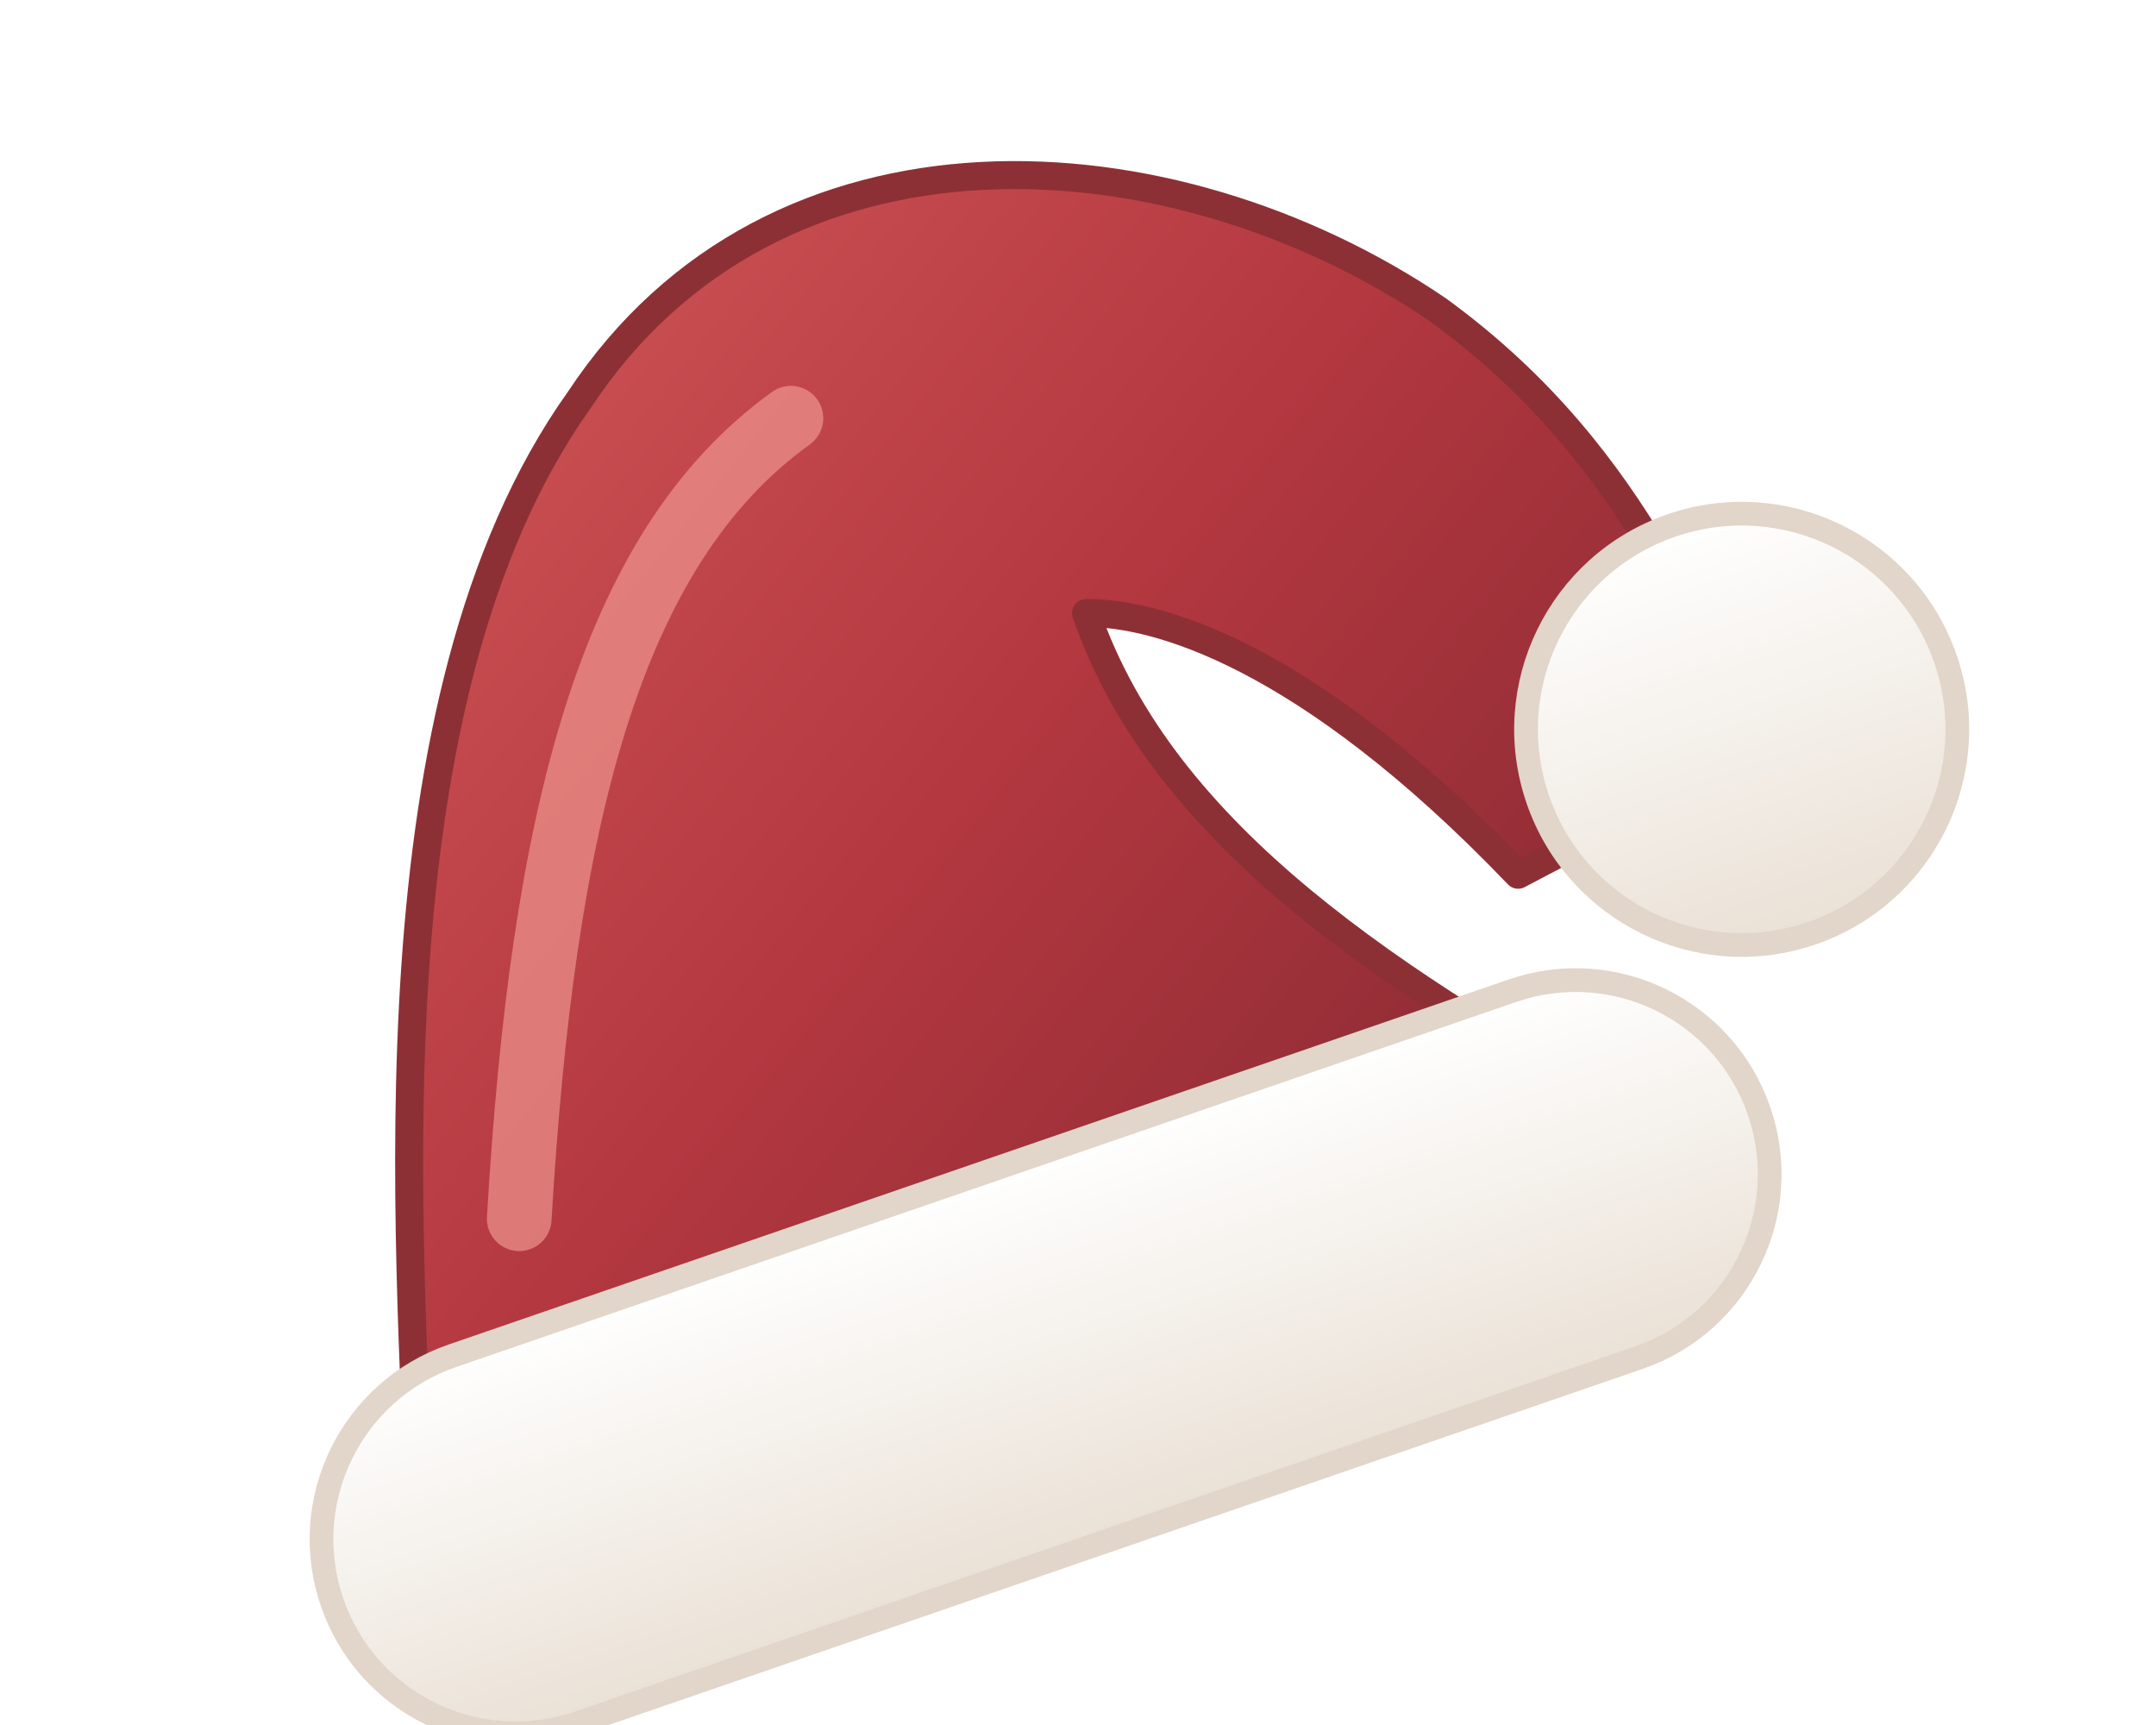
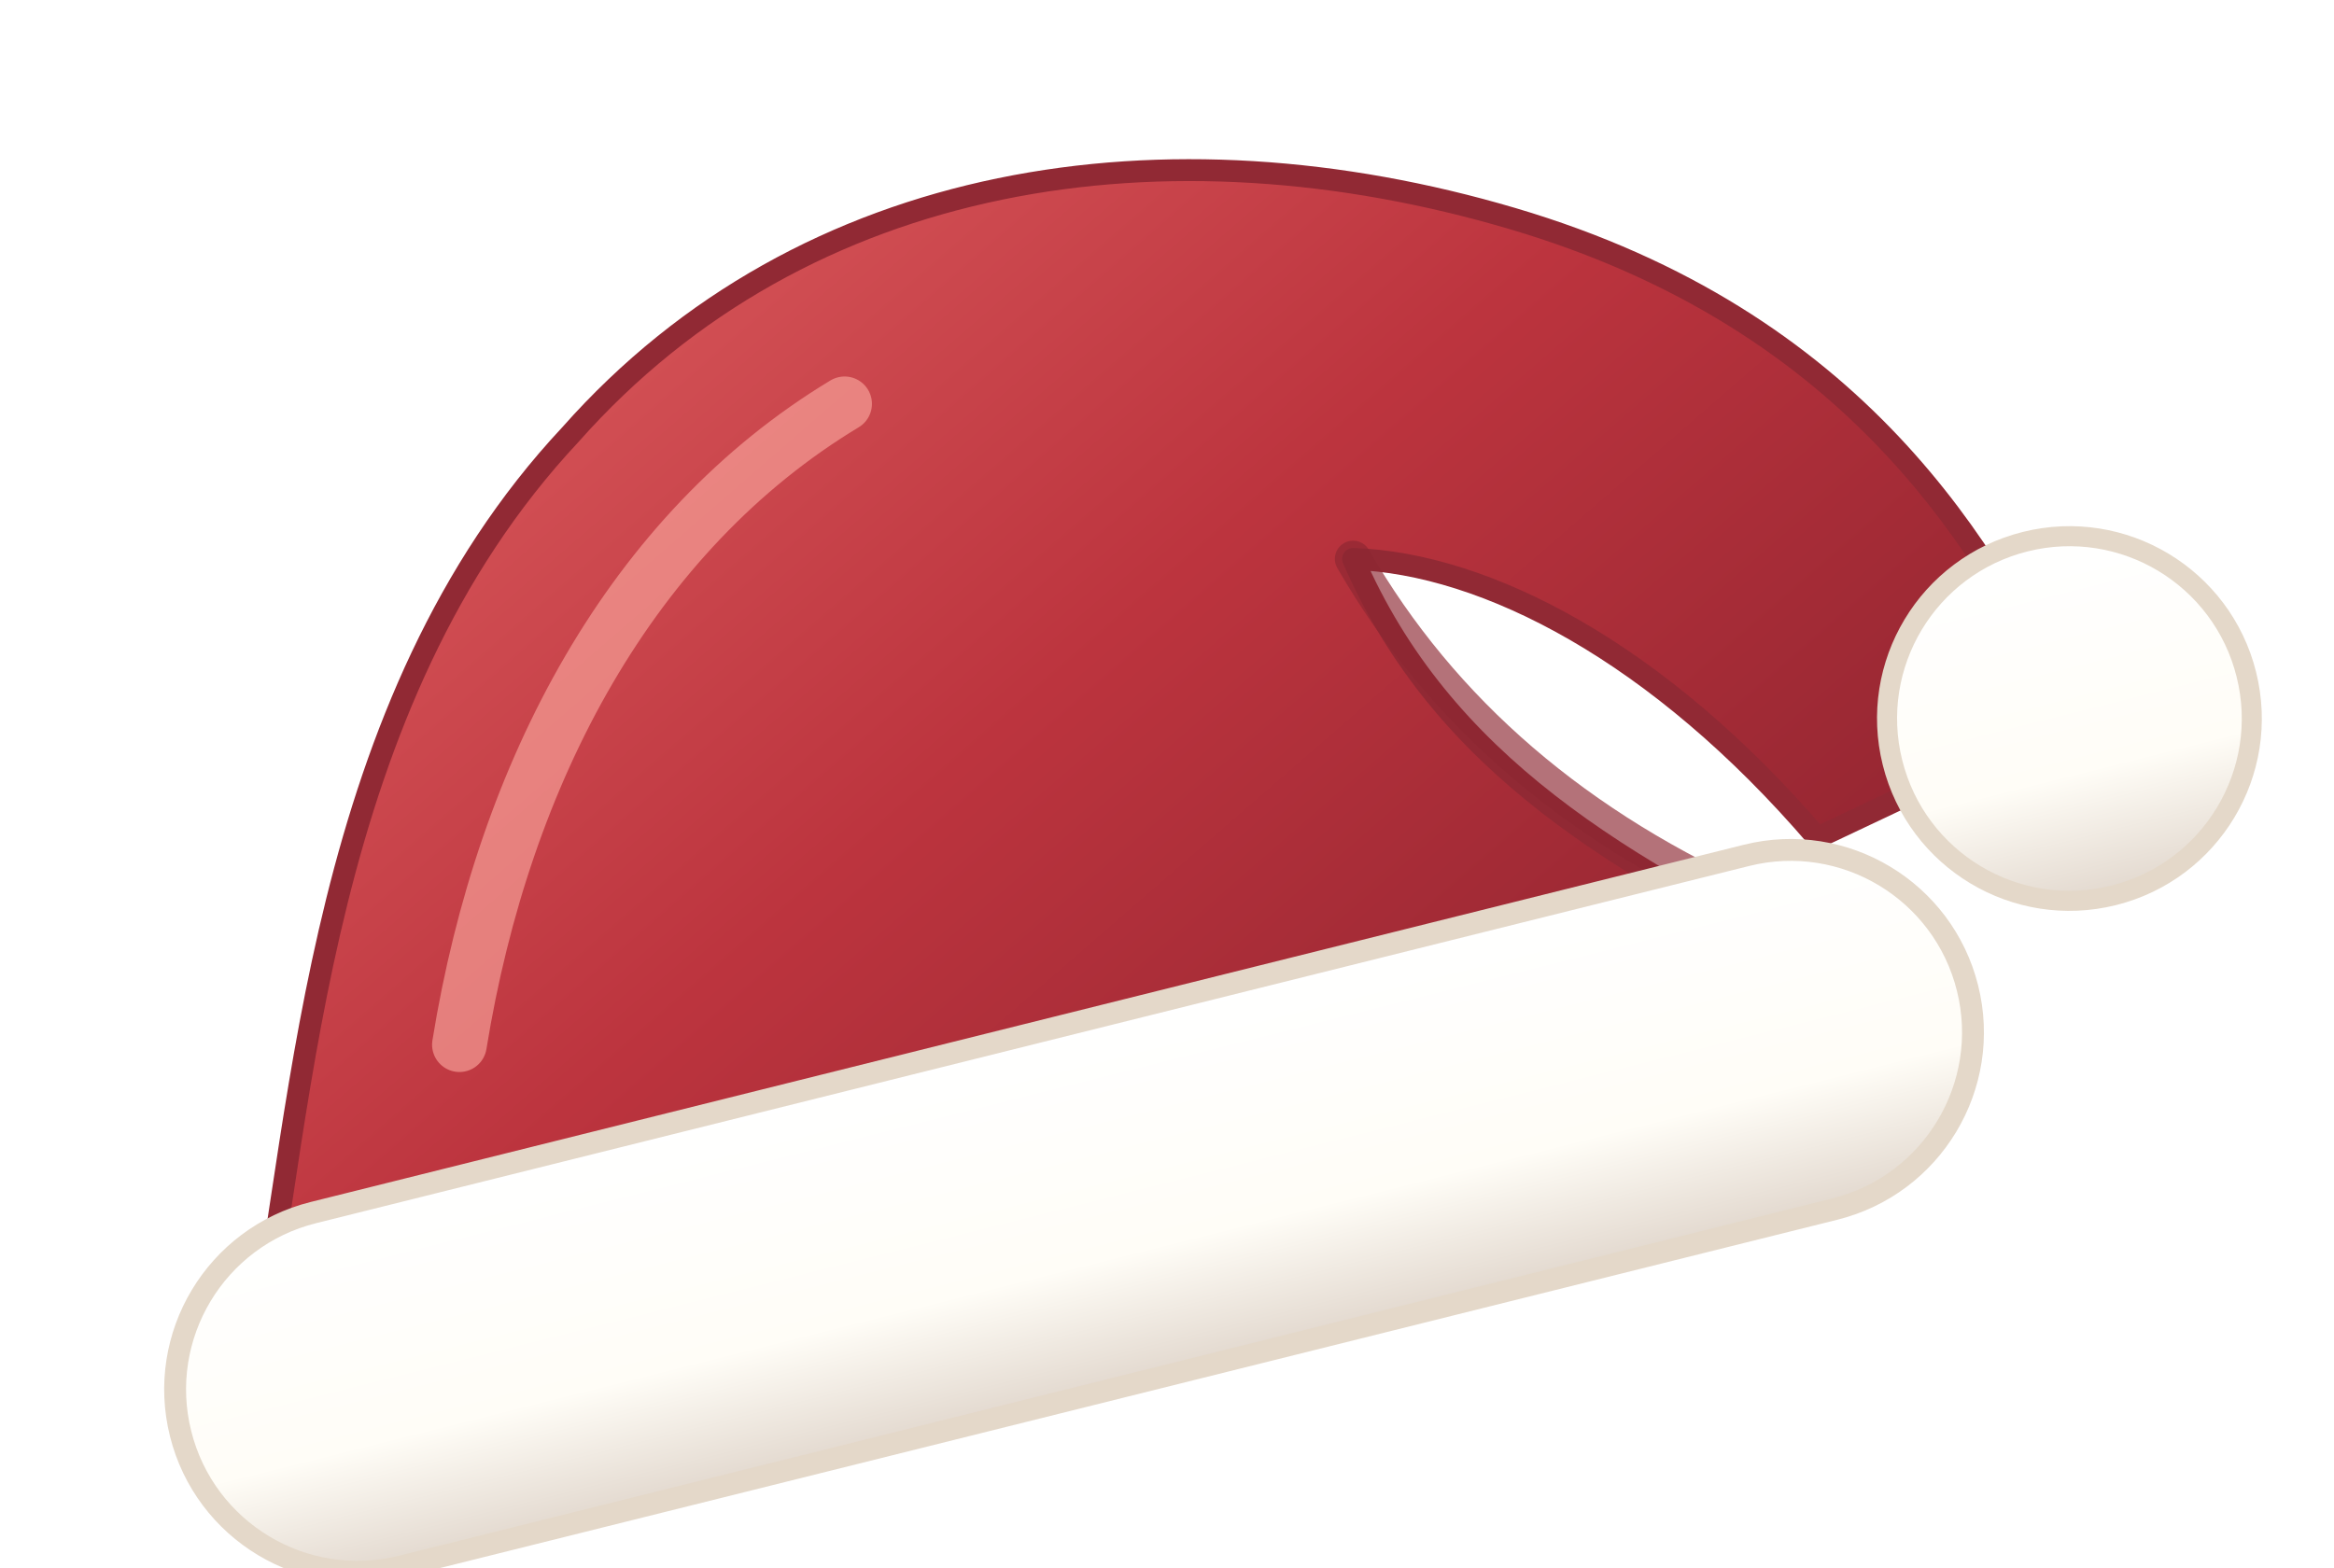
- <svg xmlns="http://www.w3.org/2000/svg" viewBox="0 0 100 80">
+ <svg xmlns="http://www.w3.org/2000/svg" viewBox="0 0 128 86">
  <defs>
-     <linearGradient id="red" x1="0" y1="0" x2=".85" y2="1">
-       <stop stop-color="#d45b5c" />
-       <stop offset=".54" stop-color="#b43840" />
-       <stop offset="1" stop-color="#862932" />
+     <linearGradient id="red" x1="0" y1="0" x2="1" y2="1">
+       <stop stop-color="#e06162" />
+       <stop offset=".5" stop-color="#bc343e" />
+       <stop offset="1" stop-color="#8a222e" />
    </linearGradient>
    <linearGradient id="fur" x1="0" y1="0" x2="0" y2="1">
-       <stop stop-color="#ffffff" />
-       <stop offset="1" stop-color="#eae1d6" />
+       <stop stop-color="#fff" />
+       <stop offset=".65" stop-color="#fffdf7" />
+       <stop offset="1" stop-color="#e2d8ce" />
    </linearGradient>
  </defs>
-   <g transform="rotate(-19 50 55)">
-     <path d="M16 60C20 47 26 23 40 13C53 3 70 10 79 22C86 32 85 41 87 46L74 48C68 35 62 31 59 30C59 41 67 51 76 61Z" fill="url(#red)" stroke="#8d3035" stroke-width="1.3" stroke-linejoin="round" />
-     <path d="M25 48C32 31 39 20 49 17" fill="none" stroke="#f19b94" stroke-width="3" stroke-linecap="round" opacity=".65" />
-     <rect x="11" y="53" width="70" height="18" rx="9" fill="url(#fur)" stroke="#e1d6c9" stroke-width="1.1" />
-     <circle cx="86" cy="45" r="10" fill="url(#fur)" stroke="#e1d6c9" stroke-width="1.1" />
+   <g transform="rotate(-14 64 60)">
+     <path d="M12 62C18 49 24 28 41 17C57 6 77 8 94 18C111 28 115 42 117 52L102 55C96 43 88 36 81 34C83 46 91 54 102 63Z" fill="url(#red)" stroke="#912934" stroke-width="1.2" stroke-linejoin="round" />
+     <path d="M27 48C33 34 43 23 56 19" fill="none" stroke="#ffb0a5" stroke-width="3" stroke-linecap="round" opacity=".58" />
+     <path d="M81 34Q85 48 98 58" fill="none" stroke="#8c2731" stroke-width="2" stroke-linecap="round" opacity=".65" />
+     <rect x="7" y="55" width="101" height="20" rx="10" fill="url(#fur)" stroke="#e4d8c9" stroke-width="1.2" />
+     <circle cx="117" cy="52" r="10" fill="url(#fur)" stroke="#e4d8c9" stroke-width="1.1" />
  </g>
</svg>
